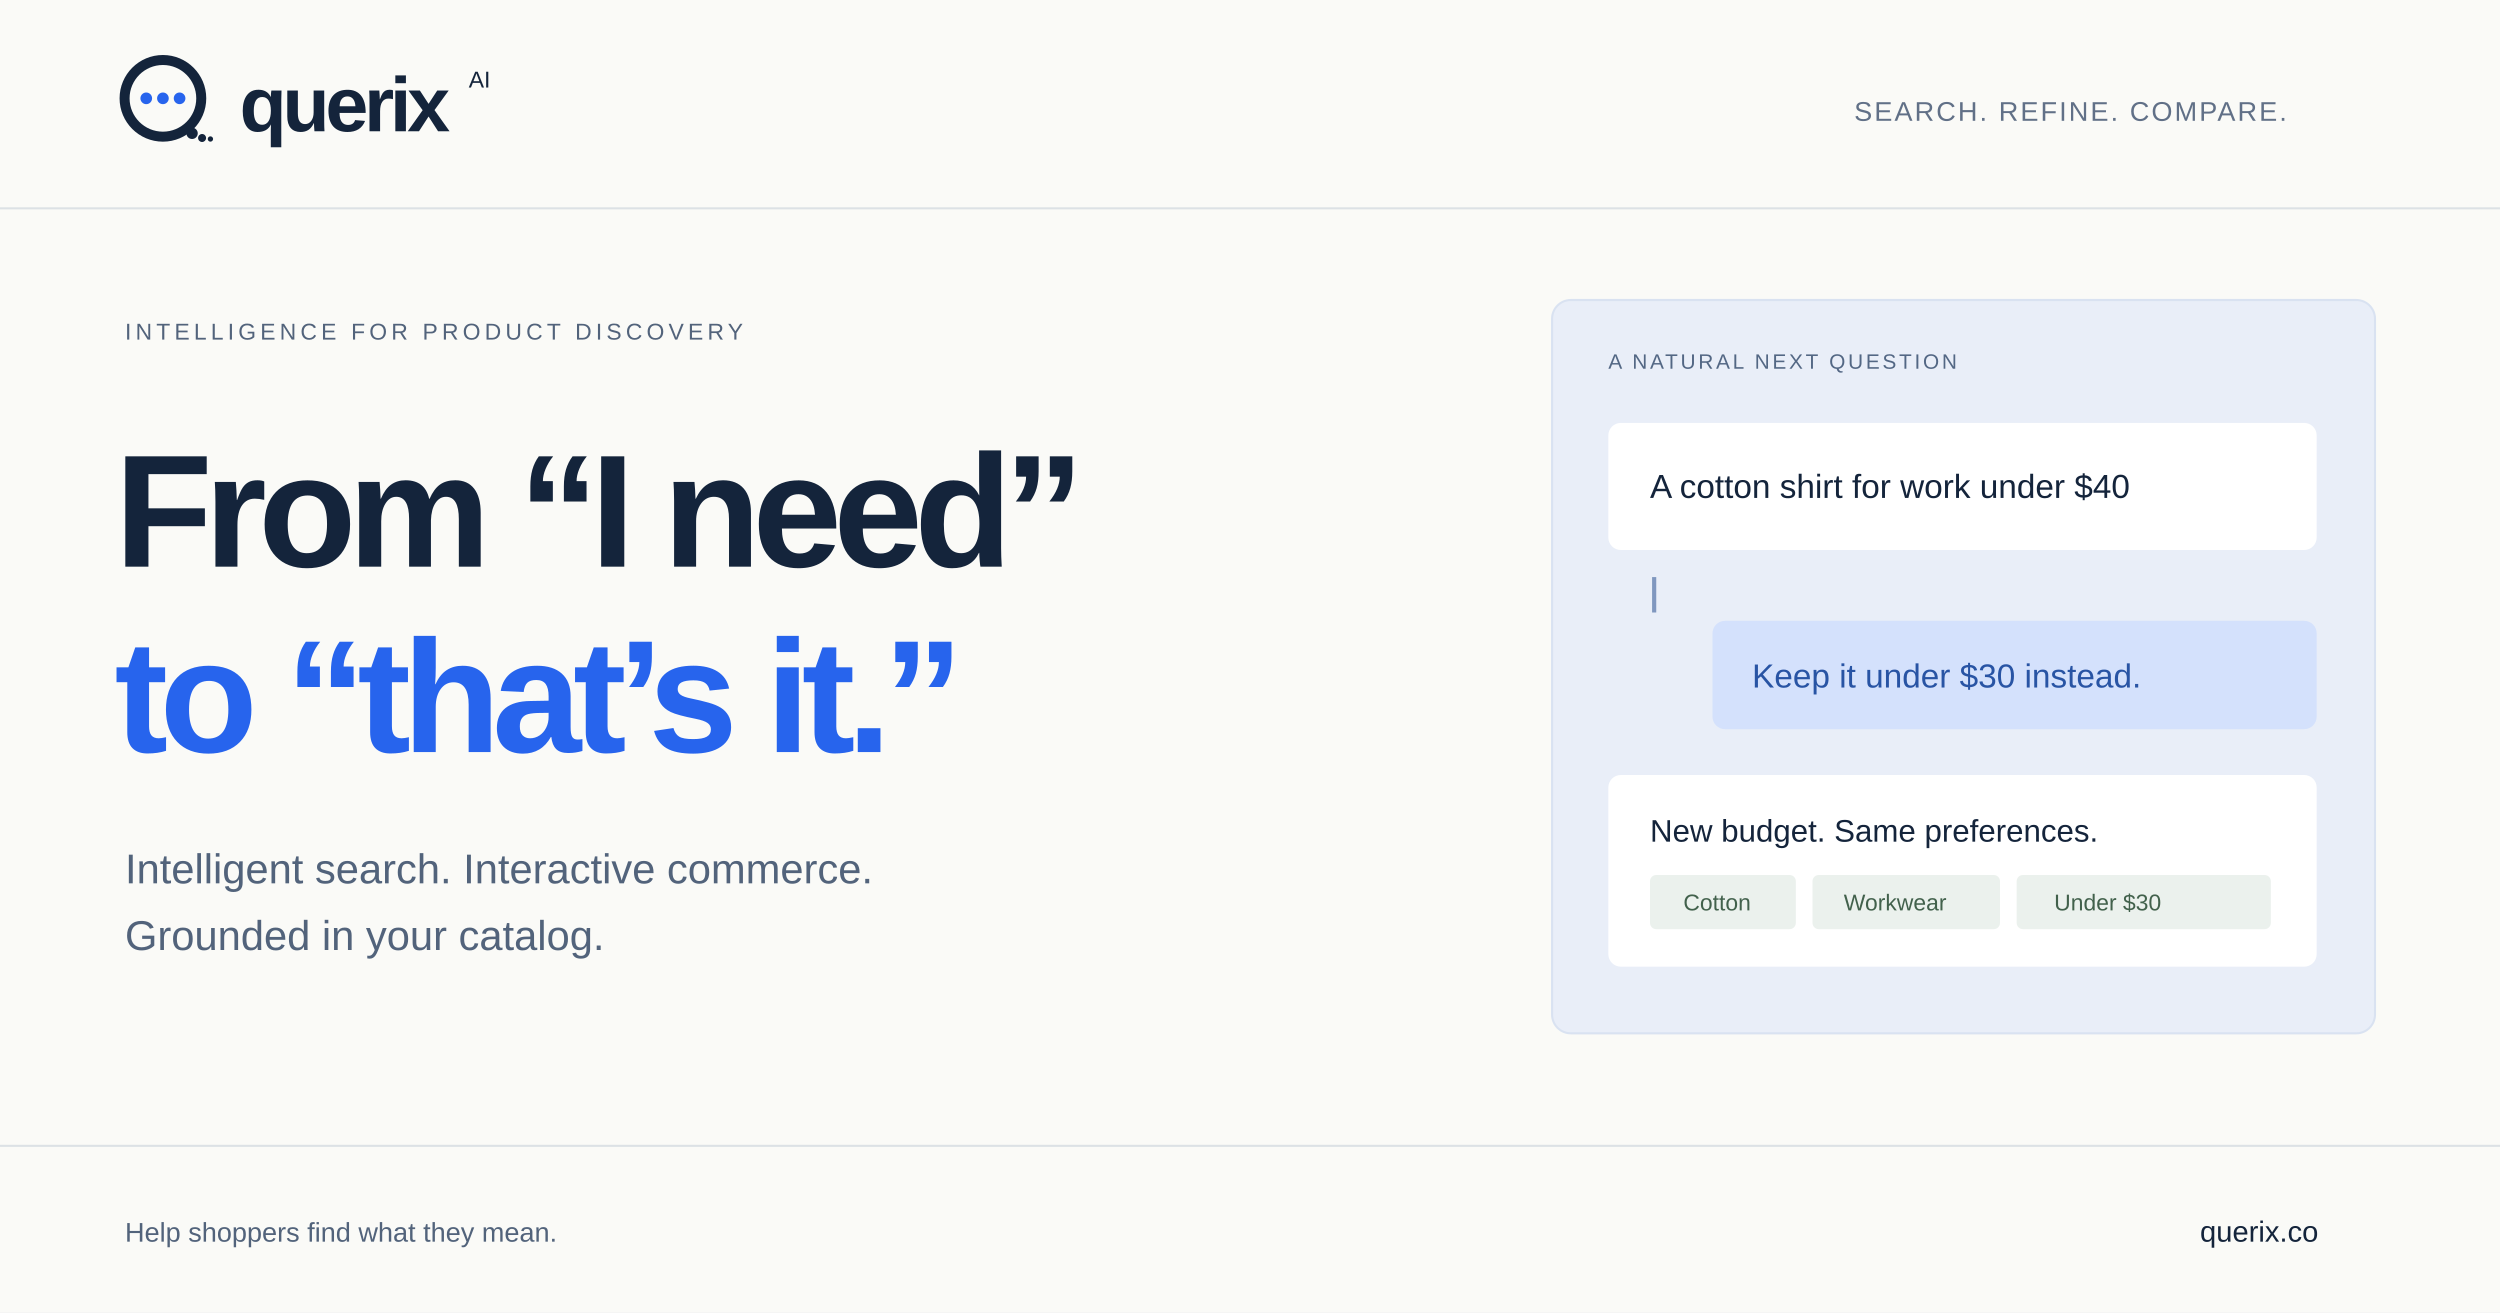
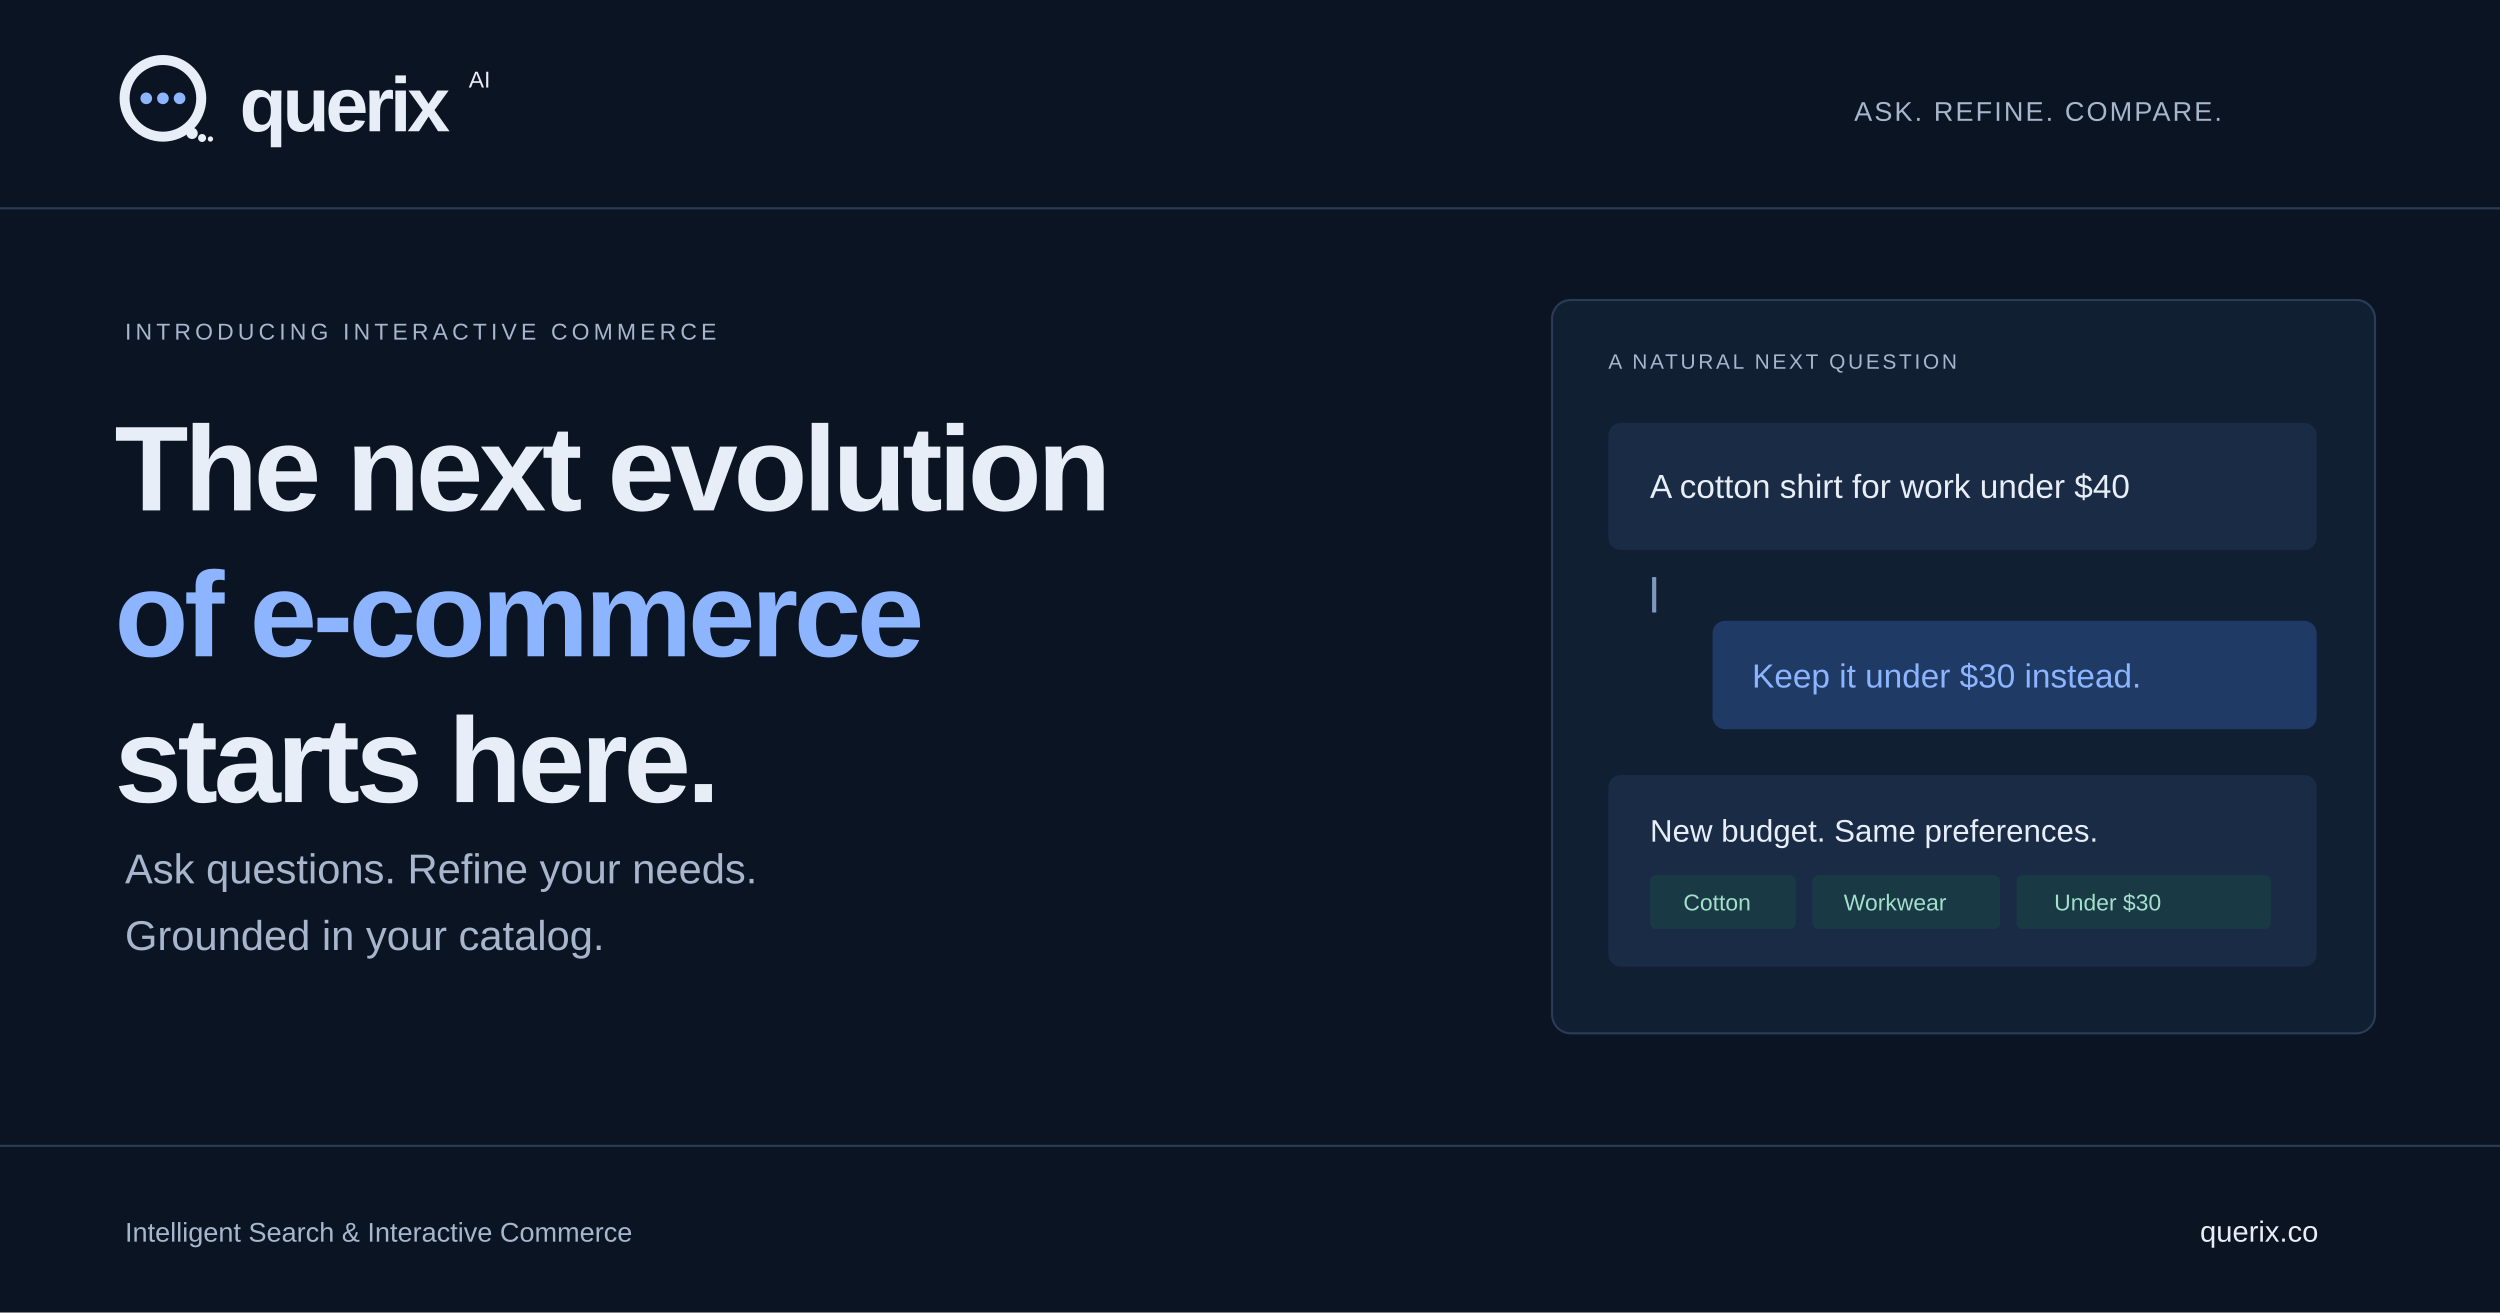
<svg xmlns="http://www.w3.org/2000/svg" width="1200" height="630" viewBox="0 0 1200 630">
-   <rect width="1200" height="630" fill="#fafaf7" />
-   <path d="M0 100H1200M0 550H1200" stroke="#dce1e5" />
-   <g transform="translate(55 24) scale(.8)" fill="none" stroke="#14243b" stroke-width="6">
+   <rect width="1200" height="630" fill="#0b1423" />
+   <path d="M0 100H1200M0 550H1200" stroke="#2b3d56" />
+   <g transform="translate(55 24) scale(.8)" fill="none" stroke="#e8eef8" stroke-width="6">
    <circle cx="29" cy="29" r="23" />
-     <g fill="#14243b" stroke="none">
+     <g fill="#e8eef8" stroke="none">
      <circle cx="46.5" cy="50" r="3.4" />
      <circle cx="52.5" cy="52.8" r="2.4" />
      <circle cx="57.5" cy="53.4" r="1.6" />
    </g>
-     <g fill="#2764ed" stroke="none">
+     <g fill="#8db5ff" stroke="none">
      <circle cx="19" cy="29" r="3.5" />
      <circle cx="29" cy="29" r="3.5" />
      <circle cx="39" cy="29" r="3.5" />
    </g>
  </g>
-   <text x="115" y="63" fill="#14243b" font-family="Arial, sans-serif" font-weight="bold" font-size="37" letter-spacing="-2">querix</text>
-   <text x="225" y="42" fill="#14243b" font-family="Arial, sans-serif" font-size="11">AI</text>
-   <text x="890" y="58" fill="#617087" font-family="Arial, sans-serif" font-size="13" letter-spacing="1">SEARCH. REFINE. COMPARE.</text>
-   <text x="60" y="163" fill="#52637b" font-family="Arial, sans-serif" font-size="11" letter-spacing="2">INTELLIGENCE FOR PRODUCT DISCOVERY</text>
-   <text x="55" y="272" fill="#14243b" font-family="Arial, sans-serif" font-size="77" font-weight="bold" letter-spacing="-4">From “I need”</text>
-   <text x="55" y="361" fill="#2764ed" font-family="Arial, sans-serif" font-size="77" font-weight="bold" letter-spacing="-4">to “that’s it.”</text>
-   <text x="60" y="424" fill="#52637b" font-family="Arial, sans-serif" font-size="20">Intelligent search. Interactive commerce.</text>
-   <text x="60" y="456" fill="#52637b" font-family="Arial, sans-serif" font-size="20">Grounded in your catalog.</text>
-   <rect x="745" y="144" width="395" height="352" rx="9" fill="#e9eef8" stroke="#d9e2f1" />
-   <text x="772" y="177" fill="#536784" font-family="Arial, sans-serif" font-size="10" letter-spacing="1.3">A NATURAL NEXT QUESTION</text>
-   <rect x="772" y="203" width="340" height="61" rx="6" fill="white" />
-   <text x="792" y="239" fill="#14243b" font-family="Arial, sans-serif" font-size="16">A cotton shirt for work under $40</text>
+   <text x="115" y="63" fill="#e8eef8" font-family="Arial, sans-serif" font-weight="bold" font-size="37" letter-spacing="-2">querix</text>
+   <text x="225" y="42" fill="#e8eef8" font-family="Arial, sans-serif" font-size="11">AI</text>
+   <text x="890" y="58" fill="#a8b6cd" font-family="Arial, sans-serif" font-size="13" letter-spacing="1">ASK. REFINE. COMPARE.</text>
+   <text x="60" y="163" fill="#a8b6cd" font-family="Arial, sans-serif" font-size="11" letter-spacing="2">INTRODUCING INTERACTIVE COMMERCE</text>
+   <text x="55" y="245" fill="#e8eef8" font-family="Arial, sans-serif" font-size="58" font-weight="bold" letter-spacing="-2">The next evolution</text>
+   <text x="55" y="315" fill="#8db5ff" font-family="Arial, sans-serif" font-size="58" font-weight="bold" letter-spacing="-2">of e-commerce</text>
+   <text x="55" y="385" fill="#e8eef8" font-family="Arial, sans-serif" font-size="58" font-weight="bold" letter-spacing="-2">starts here.</text>
+   <text x="60" y="424" fill="#a8b6cd" font-family="Arial, sans-serif" font-size="20">Ask questions. Refine your needs.</text>
+   <text x="60" y="456" fill="#a8b6cd" font-family="Arial, sans-serif" font-size="20">Grounded in your catalog.</text>
+   <rect x="745" y="144" width="395" height="352" rx="9" fill="#111f33" stroke="#2b3d56" />
+   <text x="772" y="177" fill="#a8b6cd" font-family="Arial, sans-serif" font-size="10" letter-spacing="1.3">A NATURAL NEXT QUESTION</text>
+   <rect x="772" y="203" width="340" height="61" rx="6" fill="#1a2b45" />
+   <text x="792" y="239" fill="#e8eef8" font-family="Arial, sans-serif" font-size="16">A cotton shirt for work under $40</text>
  <path d="M794 277V294" stroke="#8097bf" stroke-width="2" />
-   <rect x="822" y="298" width="290" height="52" rx="6" fill="#d4e1fc" />
-   <text x="841" y="330" fill="#2854a4" font-family="Arial, sans-serif" font-size="16">Keep it under $30 instead.</text>
-   <rect x="772" y="372" width="340" height="92" rx="6" fill="white" />
-   <text x="792" y="404" fill="#14243b" font-family="Arial, sans-serif" font-size="15">New budget. Same preferences.</text>
-   <g fill="#ebf1ed">
+   <rect x="822" y="298" width="290" height="52" rx="6" fill="#1e3a65" />
+   <text x="841" y="330" fill="#8db5ff" font-family="Arial, sans-serif" font-size="16">Keep it under $30 instead.</text>
+   <rect x="772" y="372" width="340" height="92" rx="6" fill="#1a2b45" />
+   <text x="792" y="404" fill="#e8eef8" font-family="Arial, sans-serif" font-size="15">New budget. Same preferences.</text>
+   <g fill="#193944">
    <rect x="792" y="420" width="70" height="26" rx="3" />
    <rect x="870" y="420" width="90" height="26" rx="3" />
    <rect x="968" y="420" width="122" height="26" rx="3" />
  </g>
-   <g fill="#42614c" font-family="Arial, sans-serif" font-size="11">
+   <g fill="#a2e0cc" font-family="Arial, sans-serif" font-size="11">
    <text x="808" y="437">Cotton</text>
    <text x="885" y="437">Workwear</text>
    <text x="986" y="437">Under $30</text>
  </g>
-   <text x="60" y="596" fill="#52637b" font-family="Arial, sans-serif" font-size="13">Help shoppers find what they mean.</text>
-   <text x="1056" y="596" fill="#14243b" font-family="Arial, sans-serif" font-size="14">querix.co</text>
+   <text x="60" y="596" fill="#a8b6cd" font-family="Arial, sans-serif" font-size="13">Intelligent Search &amp; Interactive Commerce</text>
+   <text x="1056" y="596" fill="#e8eef8" font-family="Arial, sans-serif" font-size="14">querix.co</text>
</svg>
